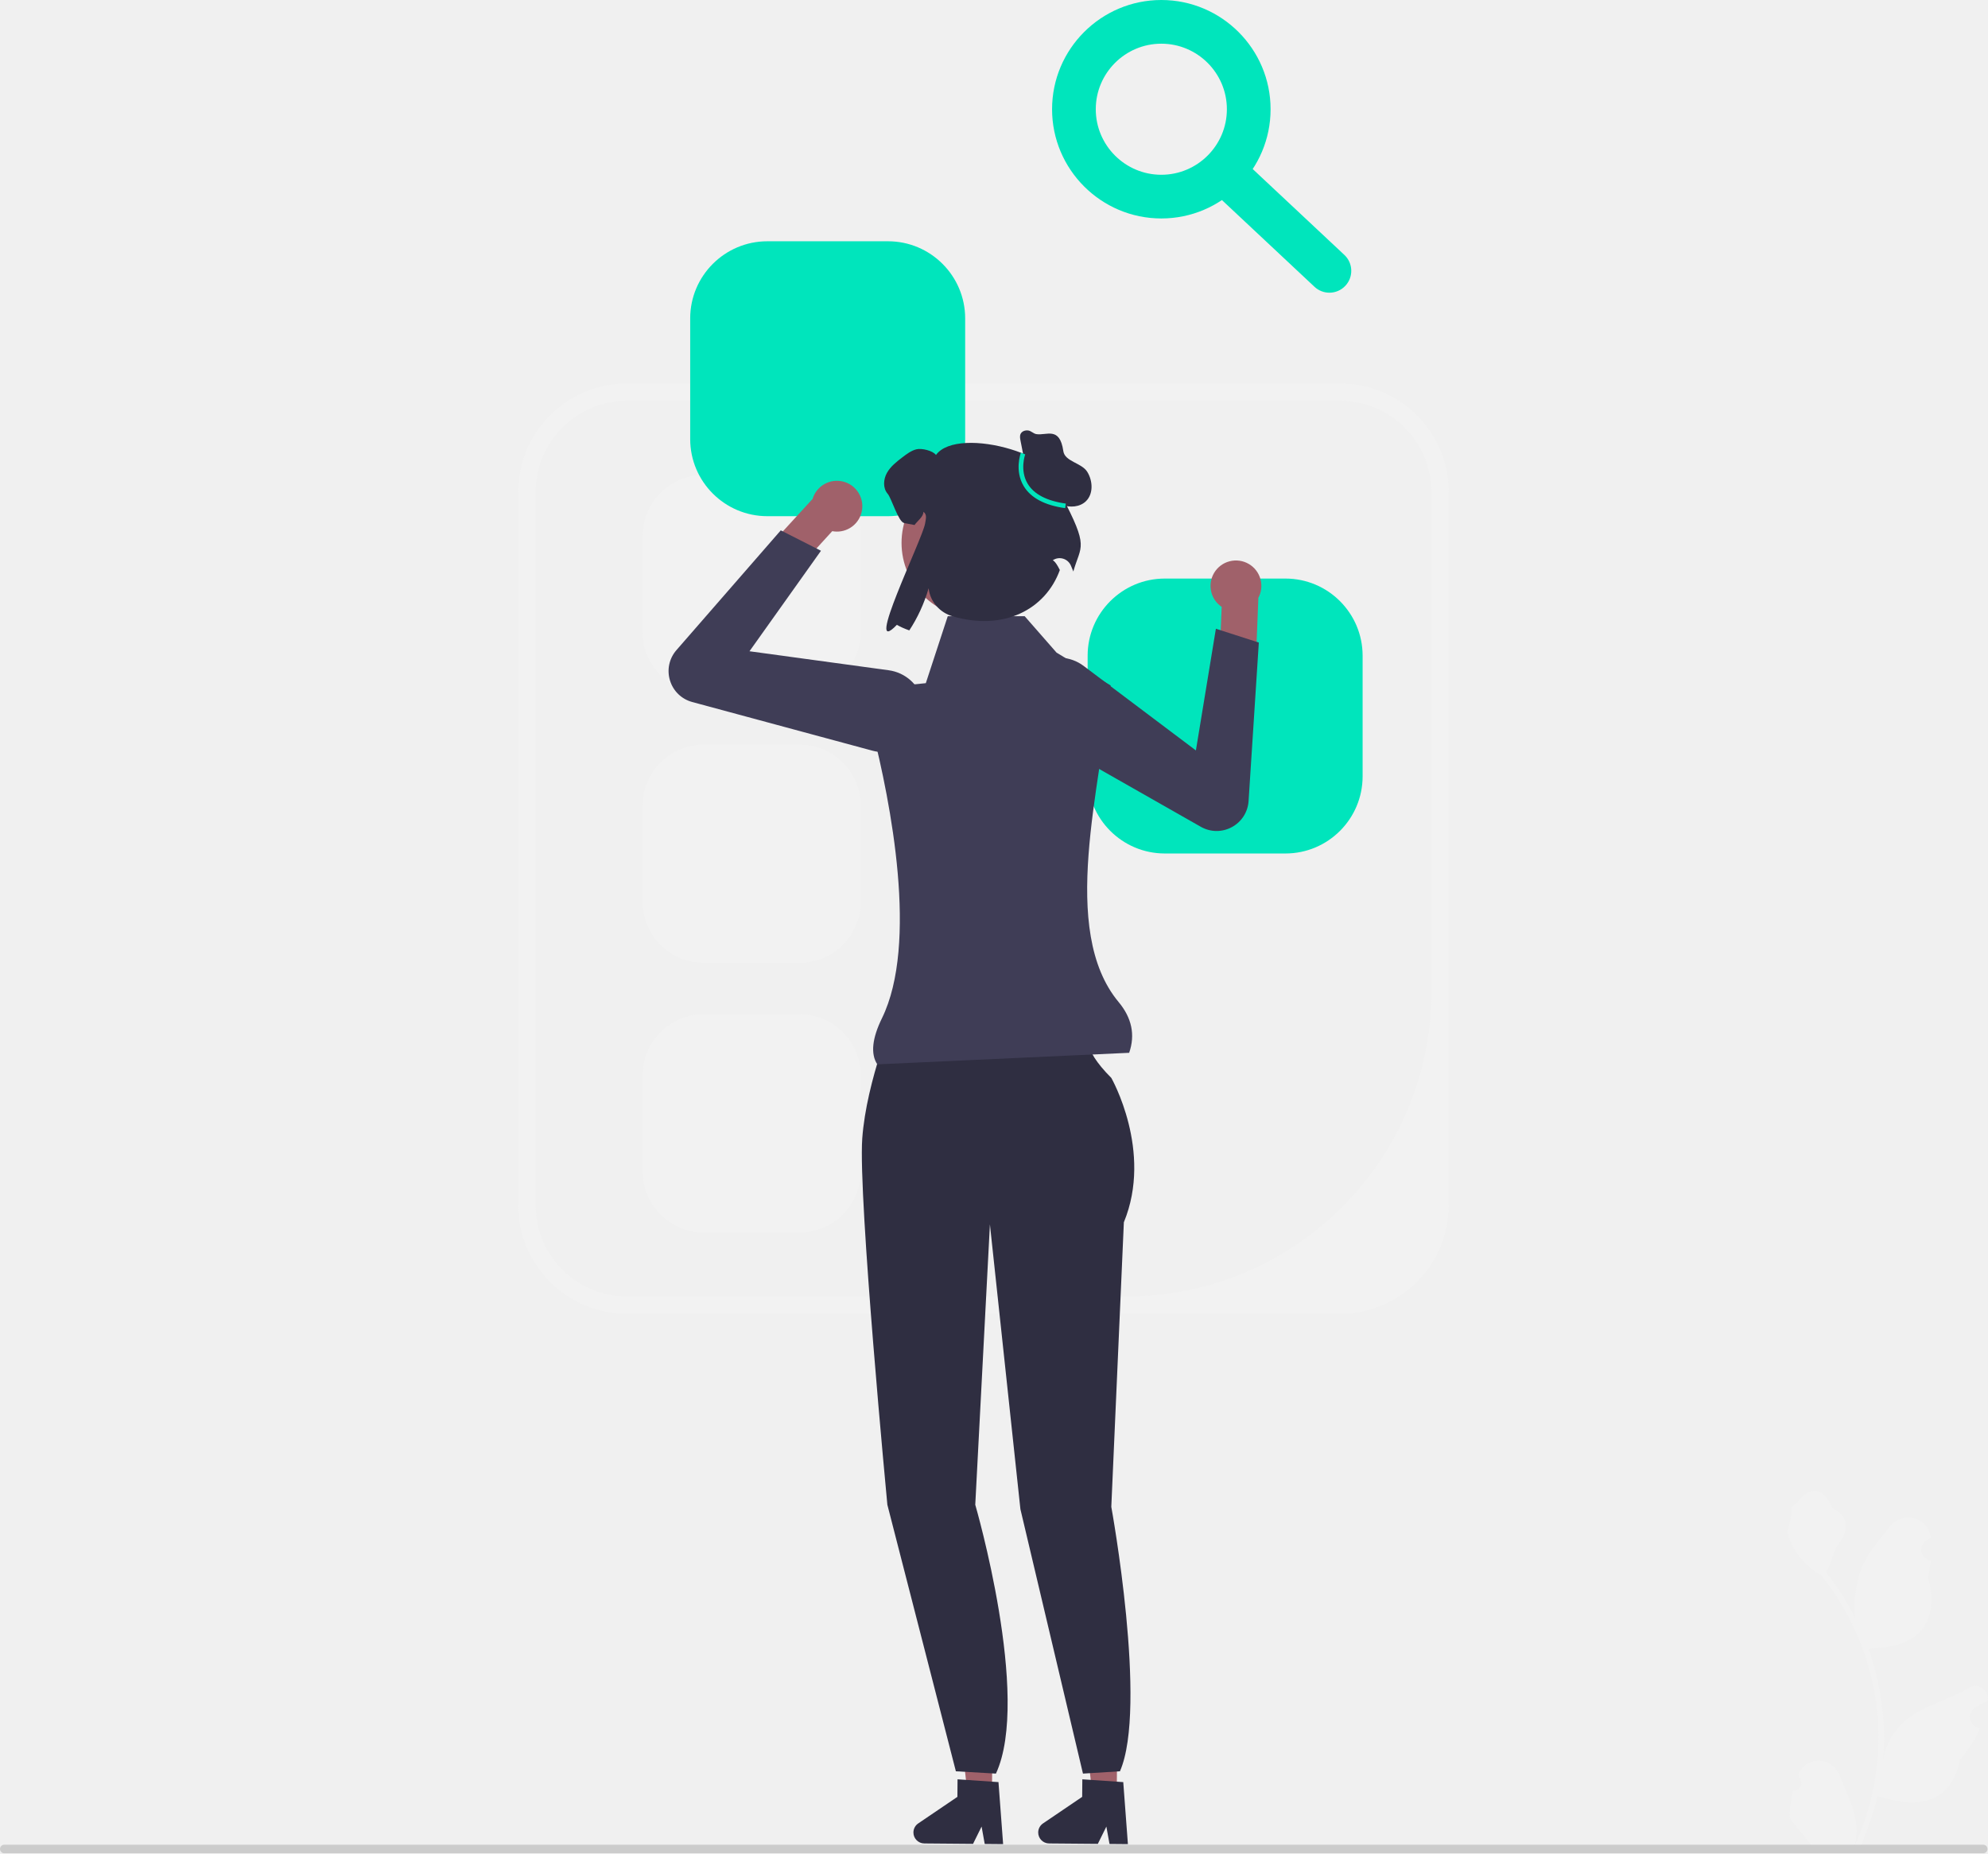
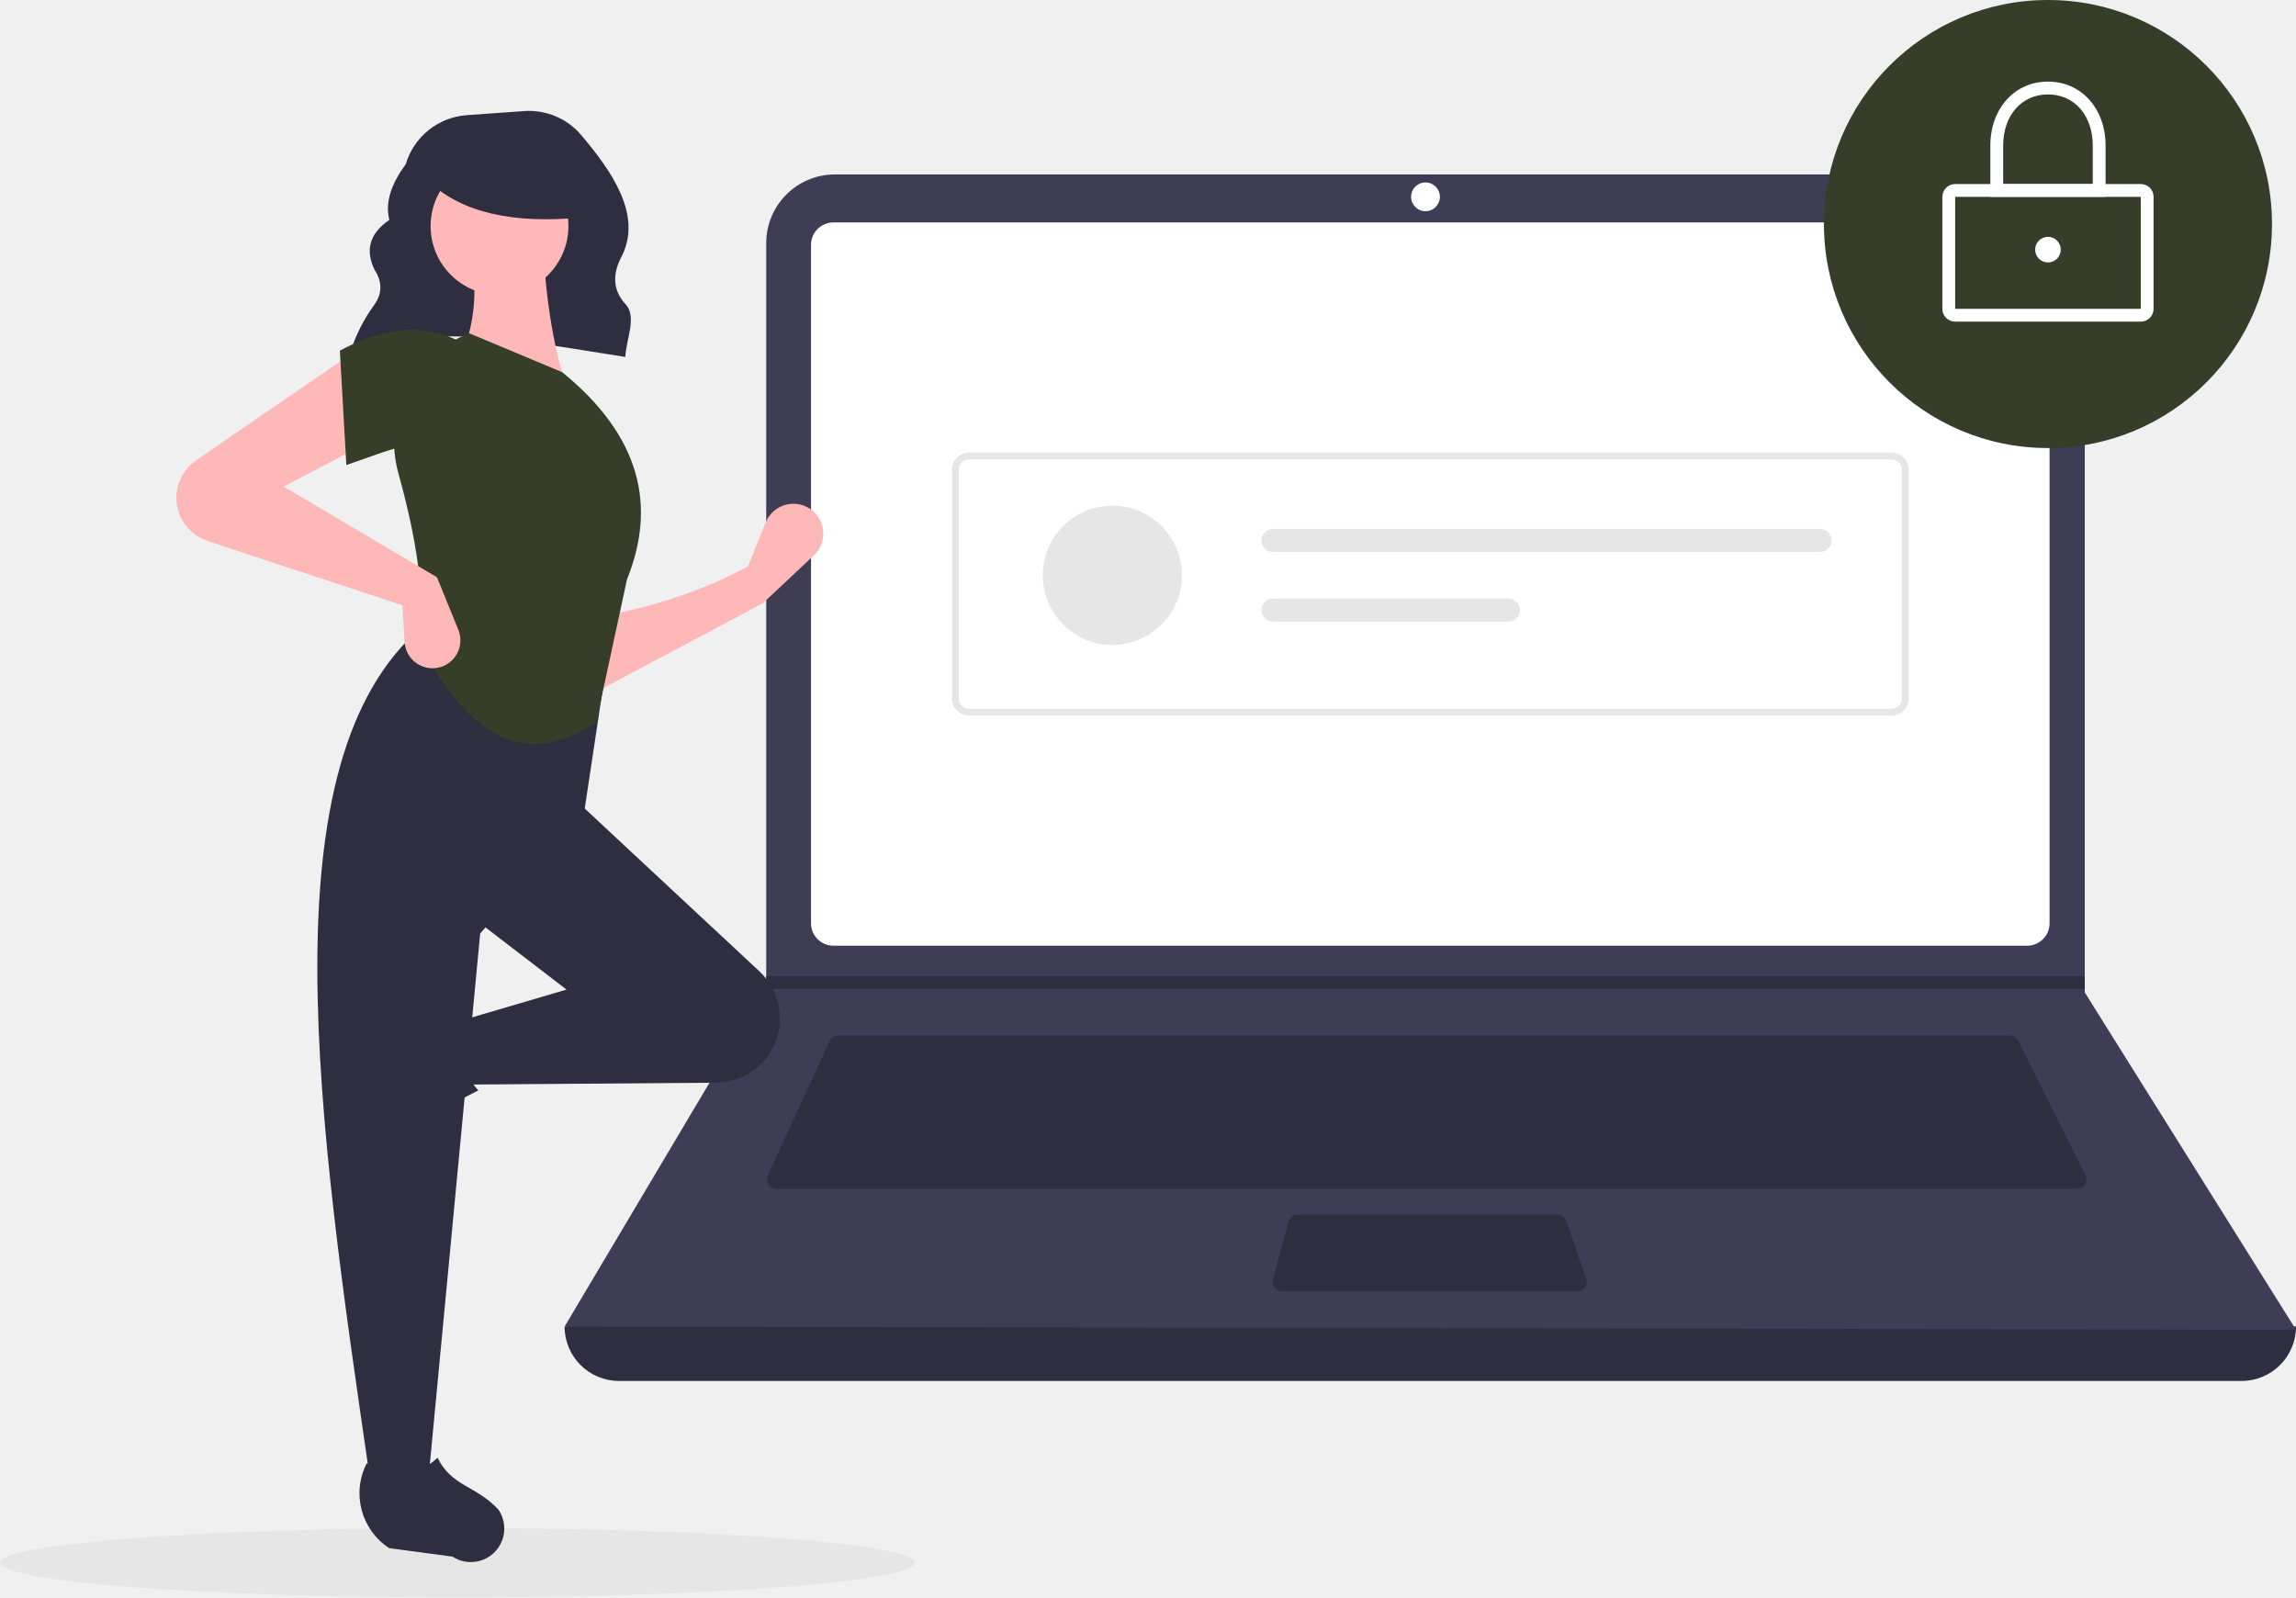
- <svg xmlns="http://www.w3.org/2000/svg" width="552.81" height="515.459" viewBox="0 0 552.81 515.459">
-   <path d="M372.633,365.415H174.325c-16.669,0-30.23-13.561-30.23-30.23V136.877c0-16.669,13.561-30.23,30.23-30.23h198.308c16.669,0,30.23,13.561,30.23,30.23v198.308c0,16.669-13.561,30.23-30.23,30.23ZM174.325,111.484c-14.024,0-25.393,11.369-25.393,25.393v198.308c0,14.024,11.369,25.393,25.393,25.393h138.91c46.829,0,84.791-37.962,84.791-84.791V136.877c0-14.024-11.369-25.393-25.393-25.393H174.325Z" fill="#f2f2f2" />
-   <path d="M195.704,132.106c-9.386,0-17.021,7.635-17.021,17.021v26.642c0,9.386,7.635,17.021,17.021,17.021h26.642c9.386,0,17.021-7.635,17.021-17.021v-26.642c0-9.386-7.635-17.021-17.021-17.021h-26.642Z" fill="#f2f2f2" />
-   <path d="M195.704,207.106c-9.386,0-17.021,7.635-17.021,17.021v26.642c0,9.386,7.635,17.021,17.021,17.021h26.642c9.386,0,17.021-7.635,17.021-17.021v-26.642c0-9.386-7.635-17.021-17.021-17.021h-26.642Z" fill="#f2f2f2" />
-   <path d="M195.704,282.106c-9.386,0-17.021,7.635-17.021,17.021v26.642c0,9.386,7.635,17.021,17.021,17.021h26.642c9.386,0,17.021-7.635,17.021-17.021v-26.642c0-9.386-7.635-17.021-17.021-17.021h-26.642Z" fill="#f2f2f2" />
-   <g>
-     <path d="M213.371,67.106c-11.826,0-21.447,9.621-21.447,21.447v33.569c0,11.826,9.621,21.447,21.447,21.447h33.569c11.826,0,21.447-9.621,21.447-21.447v-33.569c0-11.826-9.621-21.447-21.447-21.447h-33.569Z" fill="#00e5bc" />
-     <path d="M323.89,160.919c-11.826,0-21.447,9.621-21.447,21.447v33.569c0,11.826,9.621,21.447,21.447,21.447h33.569c11.826,0,21.447-9.621,21.447-21.447v-33.569c0-11.826-9.621-21.447-21.447-21.447h-33.569Z" fill="#00e5bc" />
-     <g>
-       <polygon points="275.842 498.808 269.023 498.75 266.004 471.833 276.069 471.917 275.842 498.808" fill="#a0616a" />
-       <path d="M253.998,509.652c-.015,1.679,1.338,3.06,3.023,3.076l13.559,.113,2.374-4.811,.872,4.836,5.116,.046-1.292-17.248-1.78-.118-7.26-.5-2.342-.157-.041,4.88-10.892,7.388c-.829,.563-1.328,1.495-1.336,2.496Z" fill="#2f2e41" />
-     </g>
-     <g>
-       <polygon points="310.54 498.808 303.72 498.75 300.702 471.833 310.767 471.917 310.54 498.808" fill="#a0616a" />
-       <path d="M288.696,509.652c-.015,1.679,1.338,3.06,3.023,3.076l13.559,.113,2.374-4.811,.872,4.836,5.116,.046-1.292-17.248-1.78-.118-7.26-.5-2.342-.157-.041,4.88-10.892,7.388c-.829,.563-1.328,1.495-1.336,2.496Z" fill="#2f2e41" />
-     </g>
-     <path d="M249.081,281.178l27.643,.873,26.189,5.82s-2.619,3.201,6.111,11.93c0,0,11.639,20.369,3.492,40.156l-3.492,79.148s10.181,55.794,2.402,73.551l-10.281,.643-17.396-73.55-8.479-79.209-4.074,77.984s15.585,53.527,5.744,74.776l-11.135-.643-19.052-74.133s-8.148-85.549-6.984-101.844c1.164-16.295,9.311-35.5,9.311-35.5Z" fill="#2f2e41" />
-     <g>
-       <path d="M341.914,156.113c-3.779,.978-6.049,4.835-5.071,8.614,.448,1.732,1.505,3.14,2.877,4.071l-0,.01-.536,12.985,9.937,4.598,.793-19.981-.069,.002c.862-1.535,1.159-3.389,.683-5.228-.978-3.779-4.835-6.049-8.614-5.071Z" fill="#a0616a" />
-       <path d="M286.378,202.455c-2.087-2.069-3.298-4.874-3.344-7.925-.061-4.092,1.99-7.807,5.486-9.935,4.026-2.452,9.06-2.204,12.825,.631l31.203,23.494,5.56-33.844,11.937,3.843-2.848,44.07c-.199,3.083-1.942,5.798-4.661,7.264-2.719,1.466-5.945,1.429-8.63-.098l-45.093-25.655c-.906-.515-1.722-1.137-2.435-1.844Z" fill="#3f3d56" />
-     </g>
-     <g>
-       <path d="M238.799,137.182c1.995,3.355,.892,7.693-2.464,9.687-1.538,.914-3.28,1.171-4.91,.865l-.007,.007-8.761,9.599-10.294-3.73,13.505-14.748,.048,.05c.469-1.697,1.563-3.223,3.196-4.194,3.355-1.995,7.693-.892,9.687,2.464Z" fill="#a0616a" />
-       <path d="M242.584,208.787l-50.085-13.529c-2.982-.806-5.299-3.051-6.198-6.006-.899-2.955-.224-6.111,1.805-8.44l29.005-33.301,11.182,5.675-19.88,27.949,38.699,5.285c4.67,.638,8.419,4.006,9.552,8.581,.984,3.973-.175,8.054-3.099,10.918-2.18,2.134-5.015,3.274-7.954,3.274-1.004,0-2.021-.133-3.027-.405Z" fill="#3f3d56" />
-     </g>
-     <path d="M313.989,292.822l-70.038,3.213c-1.924-2.921-1.403-7.313,1.291-12.814,10.171-20.767,2.447-60.055-2.75-80.512-1.458-5.74,2.456-11.446,8.349-12.035l6.604-.66,6.104-18.634h21.379l8.869,10.133,15.052,9.144c-2.74,28.221-14.414,68.071,2.217,88.055,3.637,4.371,4.669,9.097,2.923,14.111Z" fill="#3f3d56" />
-     <circle cx="271.519" cy="150.987" r="20.824" fill="#a0616a" />
-     <path d="M295.082,137.658c2.897-10.563-28.679-19.621-34.815-11.114-.853-1.209-4.007-1.944-5.453-1.573-1.447,.371-2.664,1.298-3.851,2.196-1.632,1.254-3.324,2.552-4.326,4.355-1.009,1.796-1.165,4.244,.193,5.802,1.076,1.239,2.966,7.823,4.584,8.15,1.128,.23,2.077,.415,2.894,.549,.727-1.061,2.581-2.394,2.448-3.677,1.098,.727,.697,2.006,.476,3.314-.737,4.354-17.346,38.055-7.833,28.124,.942,.556,2.107,1.076,3.45,1.551,2.278-3.435,4.147-7.486,5.379-11.723l.009,.078c.424,3.682,3.115,6.703,6.674,7.734,14.279,4.137,25.83-1.933,29.803-12.88-1.455-2.953-2.088-2.632-1.958-2.72,1.816-1.224,4.311-.423,5.092,1.622,.23,.603,.439,1.118,.62,1.506,2.07-7.405,4.532-6.336-3.385-21.294Z" fill="#2f2e41" />
-     <path d="M285.231,129.994l-1.459-7.457c-.123-.627-.239-1.307,.044-1.88,.363-.736,1.297-1.041,2.109-.924,.812,.117,1.42,.859,2.228,1.002,2.81,.497,6.524-2.279,7.531,4.742,.42,2.927,5.091,3.237,6.651,5.749,1.56,2.512,1.751,6.139-.377,8.191-1.7,1.639-4.431,1.828-6.639,.991-2.208-.837-3.981-2.529-5.529-4.312s-2.95-3.714-4.736-5.259" fill="#2f2e41" />
-     <path d="M296.195,141.336c-5.698-.796-9.582-2.868-11.544-6.159-2.568-4.307-.848-9.05-.773-9.25l1.204,.448c-.016,.044-1.576,4.385,.68,8.156,1.755,2.933,5.325,4.795,10.611,5.533l-.178,1.273Z" fill="#00e5bc" />
-   </g>
-   <path d="M322.934,60.762c-16.751,0-30.381-13.63-30.381-30.381S306.183,0,322.934,0s30.381,13.63,30.381,30.381-13.63,30.381-30.381,30.381Zm0-48.61c-10.052,0-18.229,8.177-18.229,18.229s8.177,18.229,18.229,18.229,18.229-8.177,18.229-18.229-8.177-18.229-18.229-18.229Z" fill="#00e5bc" />
-   <path d="M369.677,81.409c-1.489,0-2.982-.543-4.154-1.644l-28.515-26.723c-2.451-2.293-2.575-6.139-.279-8.586,2.29-2.457,6.136-2.578,8.586-.279l28.515,26.723c2.451,2.293,2.575,6.139,.279,8.586-1.196,1.279-2.813,1.923-4.433,1.923Z" fill="#00e5bc" />
-   <g>
-     <path d="M498.551,498.126c2.066,.129,3.208-2.437,1.645-3.933l-.155-.618c.02-.05,.041-.099,.062-.148,2.089-4.982,9.17-4.947,11.241,.042,1.839,4.428,4.179,8.864,4.756,13.546,.258,2.067,.142,4.172-.316,6.2,4.308-9.411,6.575-19.687,6.575-30.021,0-2.597-.142-5.193-.433-7.783-.239-2.119-.568-4.224-.995-6.31-2.306-11.277-7.299-22.018-14.5-30.99-3.462-1.892-6.349-4.851-8.093-8.397-.626-1.279-1.117-2.655-1.35-4.056,.394,.052,1.486-5.949,1.188-6.317,.549-.833,1.532-1.247,2.131-2.06,2.982-4.043,7.091-3.337,9.236,2.157,4.582,2.313,4.627,6.148,1.815,9.837-1.789,2.347-2.035,5.522-3.604,8.035,.162,.207,.329,.407,.491,.614,2.961,3.798,5.522,7.88,7.681,12.169-.61-4.766,.291-10.508,1.826-14.21,1.748-4.217,5.025-7.769,7.91-11.415,3.466-4.379,10.573-2.468,11.184,3.083,.006,.054,.012,.107,.017,.161-.429,.242-.848,.499-1.259,.77-2.339,1.547-1.531,5.174,1.241,5.602l.063,.01c-.155,1.544-.42,3.074-.807,4.579,3.702,14.316-4.29,19.53-15.701,19.764-.252,.129-.497,.258-.749,.381,1.156,3.255,2.08,6.594,2.764,9.979,.614,2.99,1.04,6.013,1.279,9.049,.297,3.83,.271,7.68-.052,11.503l.019-.136c.82-4.211,3.107-8.145,6.427-10.87,4.946-4.063,11.933-5.559,17.268-8.824,2.568-1.572,5.859,.459,5.411,3.437l-.022,.143c-.794,.323-1.569,.698-2.319,1.117-.429,.242-.848,.499-1.259,.77-2.339,1.547-1.531,5.174,1.241,5.602l.063,.01c.045,.006,.084,.013,.129,.019-1.363,3.236-3.262,6.239-5.639,8.829-2.315,12.497-12.256,13.683-22.89,10.044h-.006c-1.163,5.064-2.861,10.011-5.044,14.726h-18.02c-.065-.2-.123-.407-.181-.607,1.666,.103,3.346,.006,4.986-.297-1.337-1.641-2.674-3.294-4.011-4.935-.032-.032-.058-.065-.084-.097-.678-.84-1.363-1.673-2.041-2.512l-0-.001c-.042-2.578,.267-5.147,.879-7.64l.001-0Z" fill="#f2f2f2" />
-     <path d="M0,514.269c0,.66,.53,1.19,1.19,1.19H551.48c.66,0,1.19-.53,1.19-1.19,0-.66-.53-1.19-1.19-1.19H1.19c-.66,0-1.19,.53-1.19,1.19Z" fill="#ccc" />
-   </g>
+ <svg xmlns="http://www.w3.org/2000/svg" data-name="Layer 1" width="793" height="551.732" viewBox="0 0 793 551.732">
+   <ellipse cx="158" cy="539.732" rx="158" ry="12" fill="#e6e6e6" />
+   <path d="M324.272,296.554c27.497-11.695,61.744-4.285,95.191.858.311-6.228,4.084-13.808.132-18.153-4.801-5.279-4.359-10.825-1.47-16.404,7.388-14.265-3.197-29.444-13.884-42.065a23.669,23.669,0,0,0-19.755-8.292l-19.797,1.414A23.709,23.709,0,0,0,343.635,230.859v0c-4.727,6.429-7.257,12.841-5.664,19.219-7.081,4.839-8.27,10.68-5.089,17.264,2.698,4.146,2.669,8.182-.123,12.106a55.891,55.891,0,0,0-8.31,16.506Z" transform="translate(-203.5 -174.1342)" fill="#2f2e41" />
+   <path d="M977.709,651.097H417.291A18.791,18.791,0,0,1,398.5,632.306h0q304.727-35.415,598,0h0A18.791,18.791,0,0,1,977.709,651.097Z" transform="translate(-203.5 -174.1342)" fill="#2f2e41" />
+   <path d="M996.5,633.412l-598-1.105,69.306-116.616.332-.553V258.131a23.752,23.752,0,0,1,23.754-23.754H899.792a23.752,23.752,0,0,1,23.754,23.754V516.906Z" transform="translate(-203.5 -174.1342)" fill="#3f3d56" />
+   <path d="M491.35,250.957a7.746,7.746,0,0,0-7.738,7.738V493.031a7.747,7.747,0,0,0,7.738,7.738H903.65a7.747,7.747,0,0,0,7.738-7.738V258.694a7.747,7.747,0,0,0-7.738-7.738Z" transform="translate(-203.5 -174.1342)" fill="#fff" />
+   <path d="M493.078,531.718a3.325,3.325,0,0,0-3.013,1.93l-21.355,46.425a3.316,3.316,0,0,0,3.012,4.702H920.814a3.316,3.316,0,0,0,2.965-4.799L900.567,533.551a3.299,3.299,0,0,0-2.965-1.833Z" transform="translate(-203.5 -174.1342)" fill="#2f2e41" />
+   <circle cx="492.342" cy="67.98" r="4.974" fill="#fff" />
+   <path d="M651.7,593.619a3.321,3.321,0,0,0-3.202,2.454l-5.357,19.896a3.316,3.316,0,0,0,3.202,4.179h101.874a3.315,3.315,0,0,0,3.133-4.401l-6.887-19.896a3.318,3.318,0,0,0-3.134-2.231Z" transform="translate(-203.5 -174.1342)" fill="#2f2e41" />
+   <polygon points="720.046 337.135 720.046 341.556 264.306 341.556 264.649 341.004 264.649 337.135 720.046 337.135" fill="#2f2e41" />
+   <circle cx="707.335" cy="77.375" r="77.375" fill="#363d28" />
+   <path d="M942.89,285.223H878.779a4.426,4.426,0,0,1-4.421-4.421V242.114a4.426,4.426,0,0,1,4.421-4.421H942.89a4.426,4.426,0,0,1,4.421,4.421v38.688A4.426,4.426,0,0,1,942.89,285.223Zm-64.111-43.109v38.688h64.114L942.89,242.114Z" transform="translate(-203.5 -174.1342)" fill="#fff" />
+   <path d="M930.731,242.114h-39.793V224.428c0-12.81,8.368-22.107,19.896-22.107s19.896,9.297,19.896,22.107Zm-35.372-4.421h30.95V224.428c0-10.413-6.363-17.686-15.475-17.686s-15.475,7.273-15.475,17.686Z" transform="translate(-203.5 -174.1342)" fill="#fff" />
+   <circle cx="707.335" cy="86.218" r="4.421" fill="#fff" />
+   <path d="M856.82,421.284H538.18a5.908,5.908,0,0,1-5.901-5.901V336.342a5.908,5.908,0,0,1,5.901-5.901H856.82a5.908,5.908,0,0,1,5.901,5.901V415.383A5.908,5.908,0,0,1,856.82,421.284Zm-318.64-88.482a3.544,3.544,0,0,0-3.54,3.54V415.383a3.544,3.544,0,0,0,3.54,3.54H856.82a3.544,3.544,0,0,0,3.54-3.54V336.342a3.544,3.544,0,0,0-3.54-3.54Z" transform="translate(-203.5 -174.1342)" fill="#e6e6e6" />
+   <circle cx="384.19" cy="198.695" r="24.036" fill="#e6e6e6" />
+   <path d="M643.203,356.805a4.006,4.006,0,1,0,0,8.012H832.061a4.006,4.006,0,0,0,0-8.012Z" transform="translate(-203.5 -174.1342)" fill="#e6e6e6" />
+   <path d="M643.203,380.842a4.006,4.006,0,1,0,0,8.012H724.469a4.006,4.006,0,1,0,0-8.012Z" transform="translate(-203.5 -174.1342)" fill="#e6e6e6" />
+   <path d="M467.022,382.462,408.119,413.778l-.746-26.096c19.226-3.209,37.517-8.797,54.429-17.895l6.16-15.22a10.318,10.318,0,0,1,17.536-2.678l0,0a10.318,10.318,0,0,1-.908,14.069Z" transform="translate(-203.5 -174.1342)" fill="#ffb8b8" />
+   <path d="M323.098,563.267v0a11.574,11.574,0,0,1,1.469-9.363l12.939-19.858a22.612,22.612,0,0,1,29.335-7.739h0c-5.438,9.256-4.68,17.377,1.878,24.434a117.631,117.631,0,0,0-27.936,19.045A11.574,11.574,0,0,1,323.098,563.267Z" transform="translate(-203.5 -174.1342)" fill="#2f2e41" />
+   <path d="M469.705,537.303l0,0a22.203,22.203,0,0,1-18.871,10.779l-85.96.651-3.728-21.623,38.026-11.184-32.061-24.605L402.154,450.313l63.65,59.324A22.203,22.203,0,0,1,469.705,537.303Z" transform="translate(-203.5 -174.1342)" fill="#2f2e41" />
+   <path d="M351.453,685.179H331.321c-18.075-123.898-36.474-248.142,17.895-294.515l64.122,10.439L405.136,455.532l-35.789,41.008Z" transform="translate(-203.5 -174.1342)" fill="#2f2e41" />
+   <path d="M369.149,713.246h0a11.574,11.574,0,0,1-9.363-1.469l-21.859-2.938a22.612,22.612,0,0,1-7.741-29.335v0c9.257,5.437,17.377,4.679,24.434-1.879,4.986,10.067,13.201,9.453,21.047,17.935A11.574,11.574,0,0,1,369.149,713.246Z" transform="translate(-203.5 -174.1342)" fill="#2f2e41" />
+   <path d="M399.172,307.902l-37.28-8.947c6.192-12.674,6.702-26.776,3.728-41.754l25.351-.746C391.764,275.08,394.167,292.481,399.172,307.902Z" transform="translate(-203.5 -174.1342)" fill="#ffb8b8" />
+   <path d="M409.418,423.552c-27.139,18.493-46.314.633-60.947-26.923,2.033-16.862-1.259-37.041-7.357-58.966a40.138,40.138,0,0,1,24.506-48.401h0l32.061,13.421c27.224,22.19,32.582,46.227,22.368,71.578Z" transform="translate(-203.5 -174.1342)" fill="#363d28" />
+   <path d="M331.321,326.542,301.497,342.2l52.938,31.316,7.366,18.17a9.637,9.637,0,0,1-5.789,12.731h0a9.637,9.637,0,0,1-12.762-8.544l-.745-12.663-67.284-22.204a15.733,15.733,0,0,1-9.873-9.611v0a15.733,15.733,0,0,1,5.903-18.303l54.105-37.118Z" transform="translate(-203.5 -174.1342)" fill="#ffb8b8" />
+   <path d="M361.146,329.524c-12.439-5.451-23.749.47-38.026,5.219l-2.237-39.517c14.176-7.556,27.692-9.593,40.263-3.728Z" transform="translate(-203.5 -174.1342)" fill="#363d28" />
+   <circle cx="172.525" cy="78.093" r="23.802" fill="#ffb8b8" />
+   <path d="M404.5,249.224c-23.566,2.308-41.523-1.546-53-12.52v-8.838h51Z" transform="translate(-203.5 -174.1342)" fill="#2f2e41" />
</svg>
